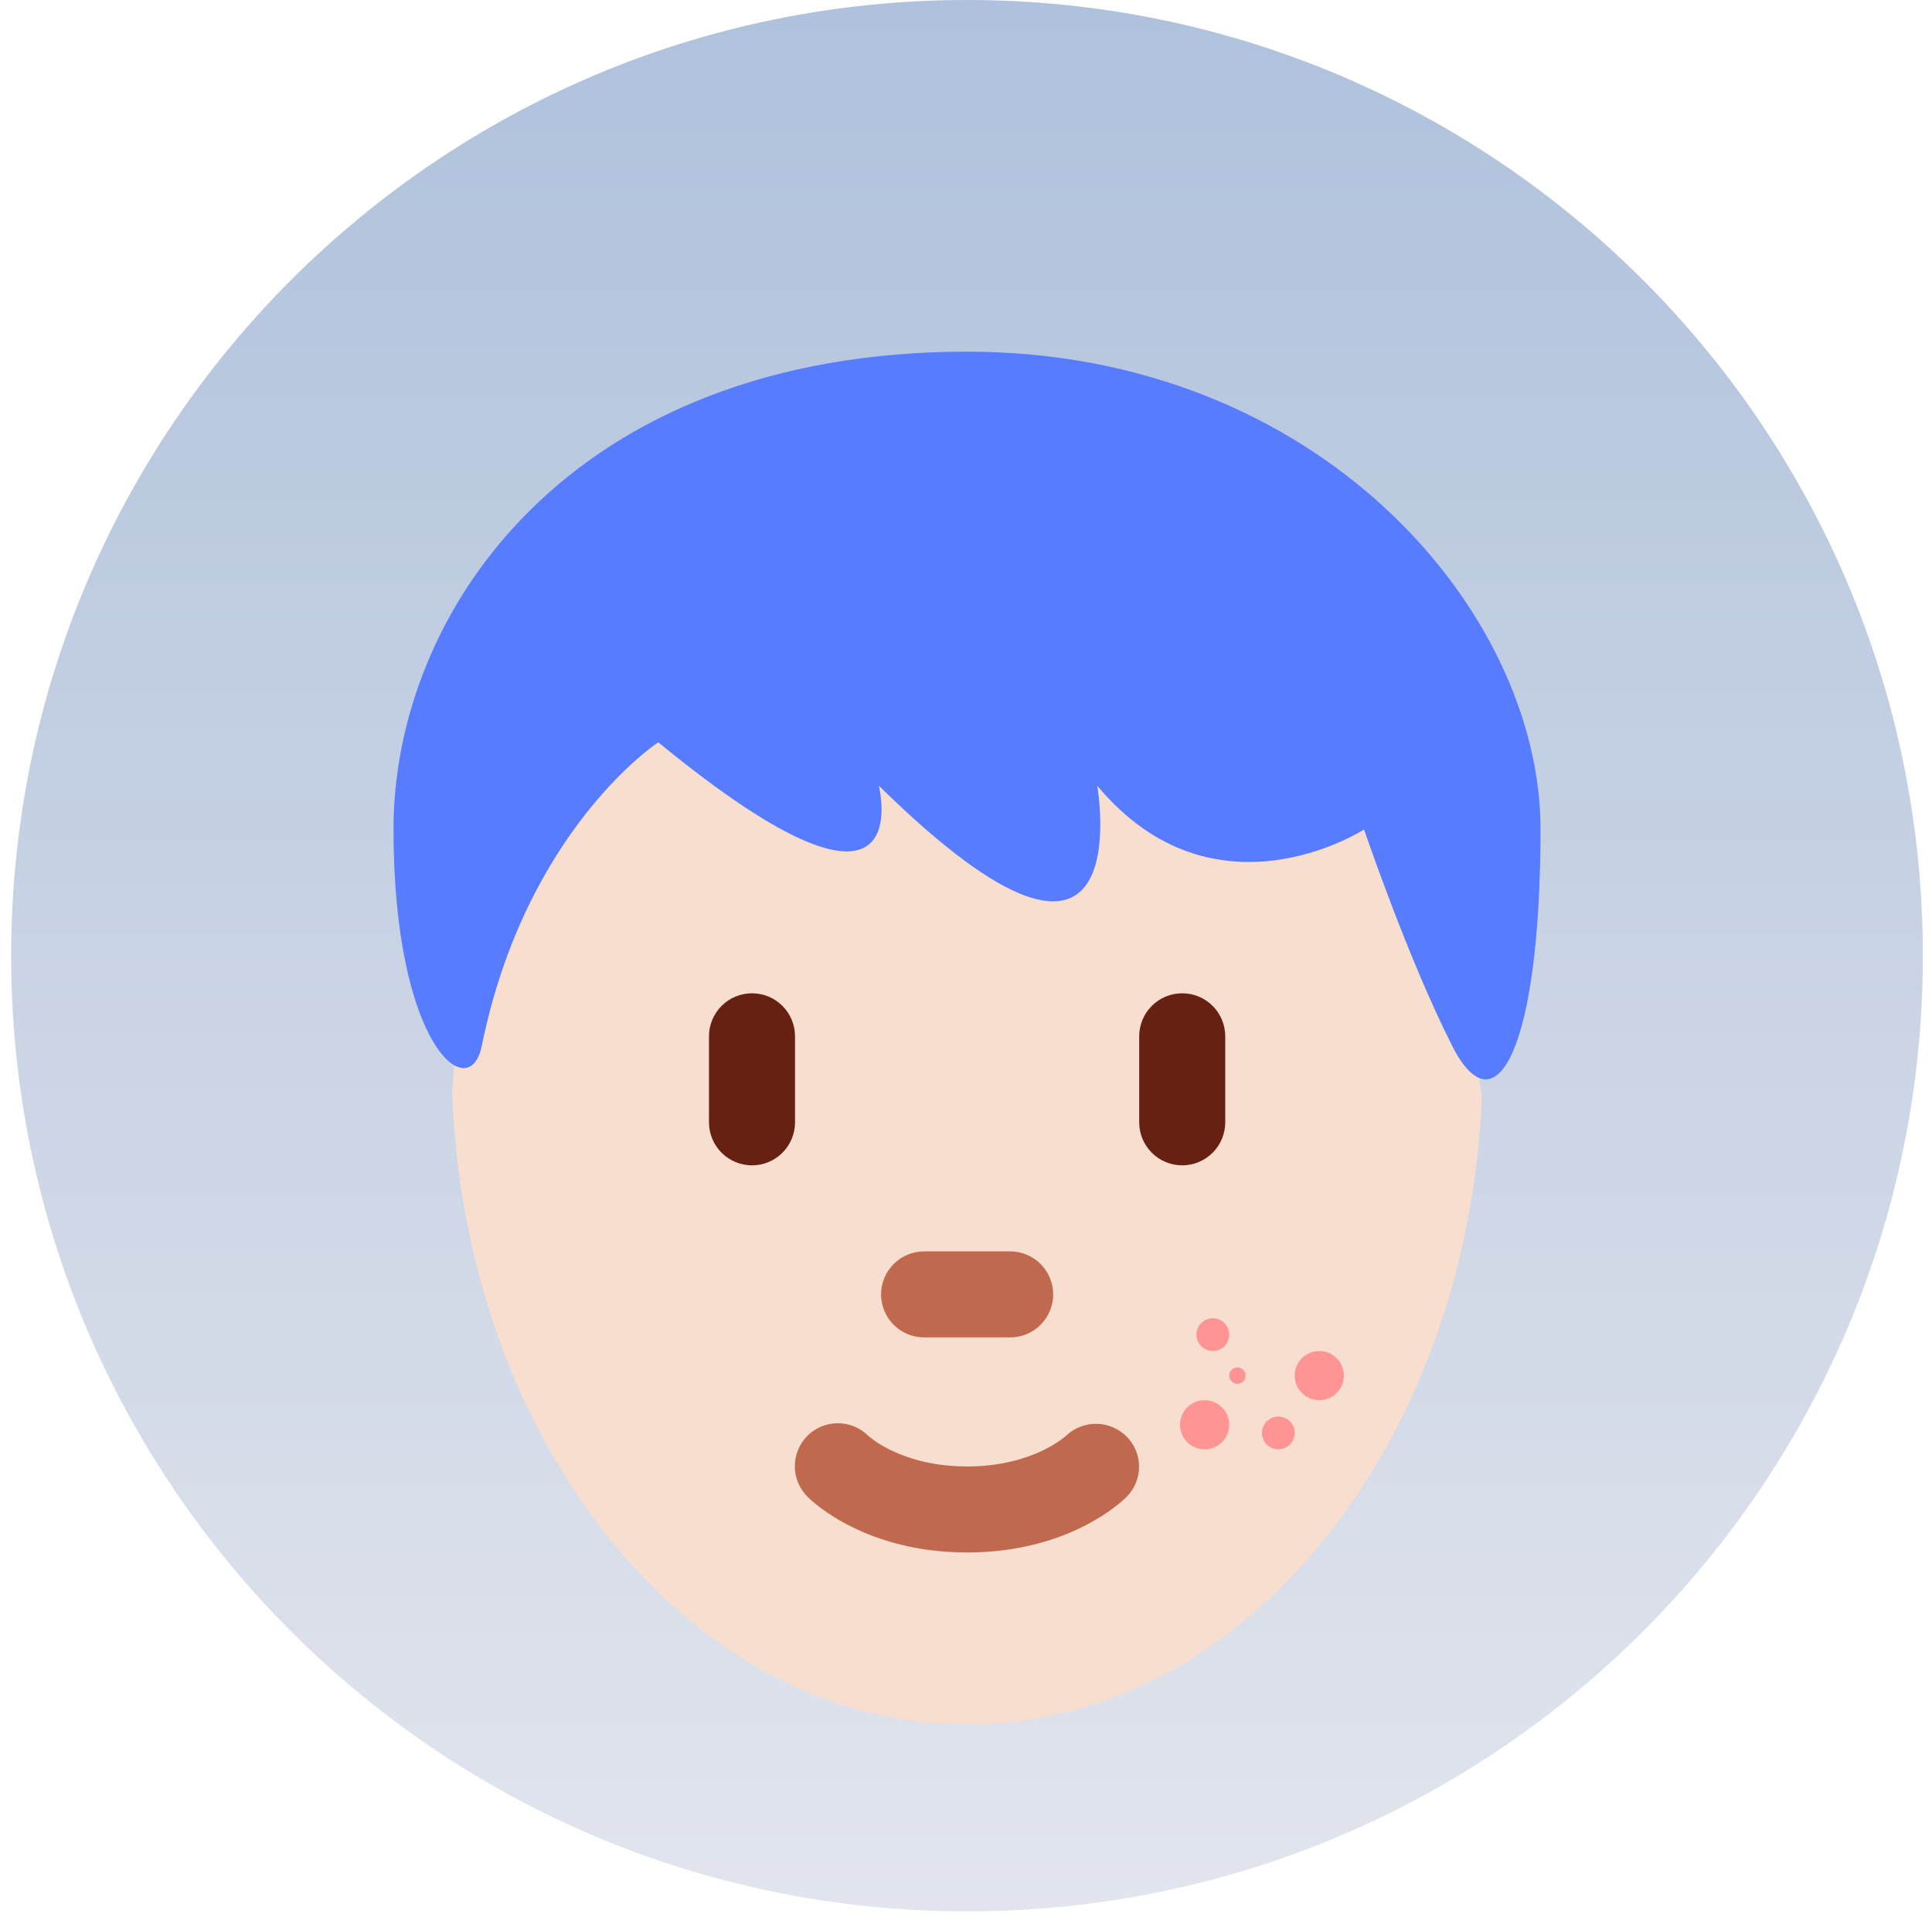
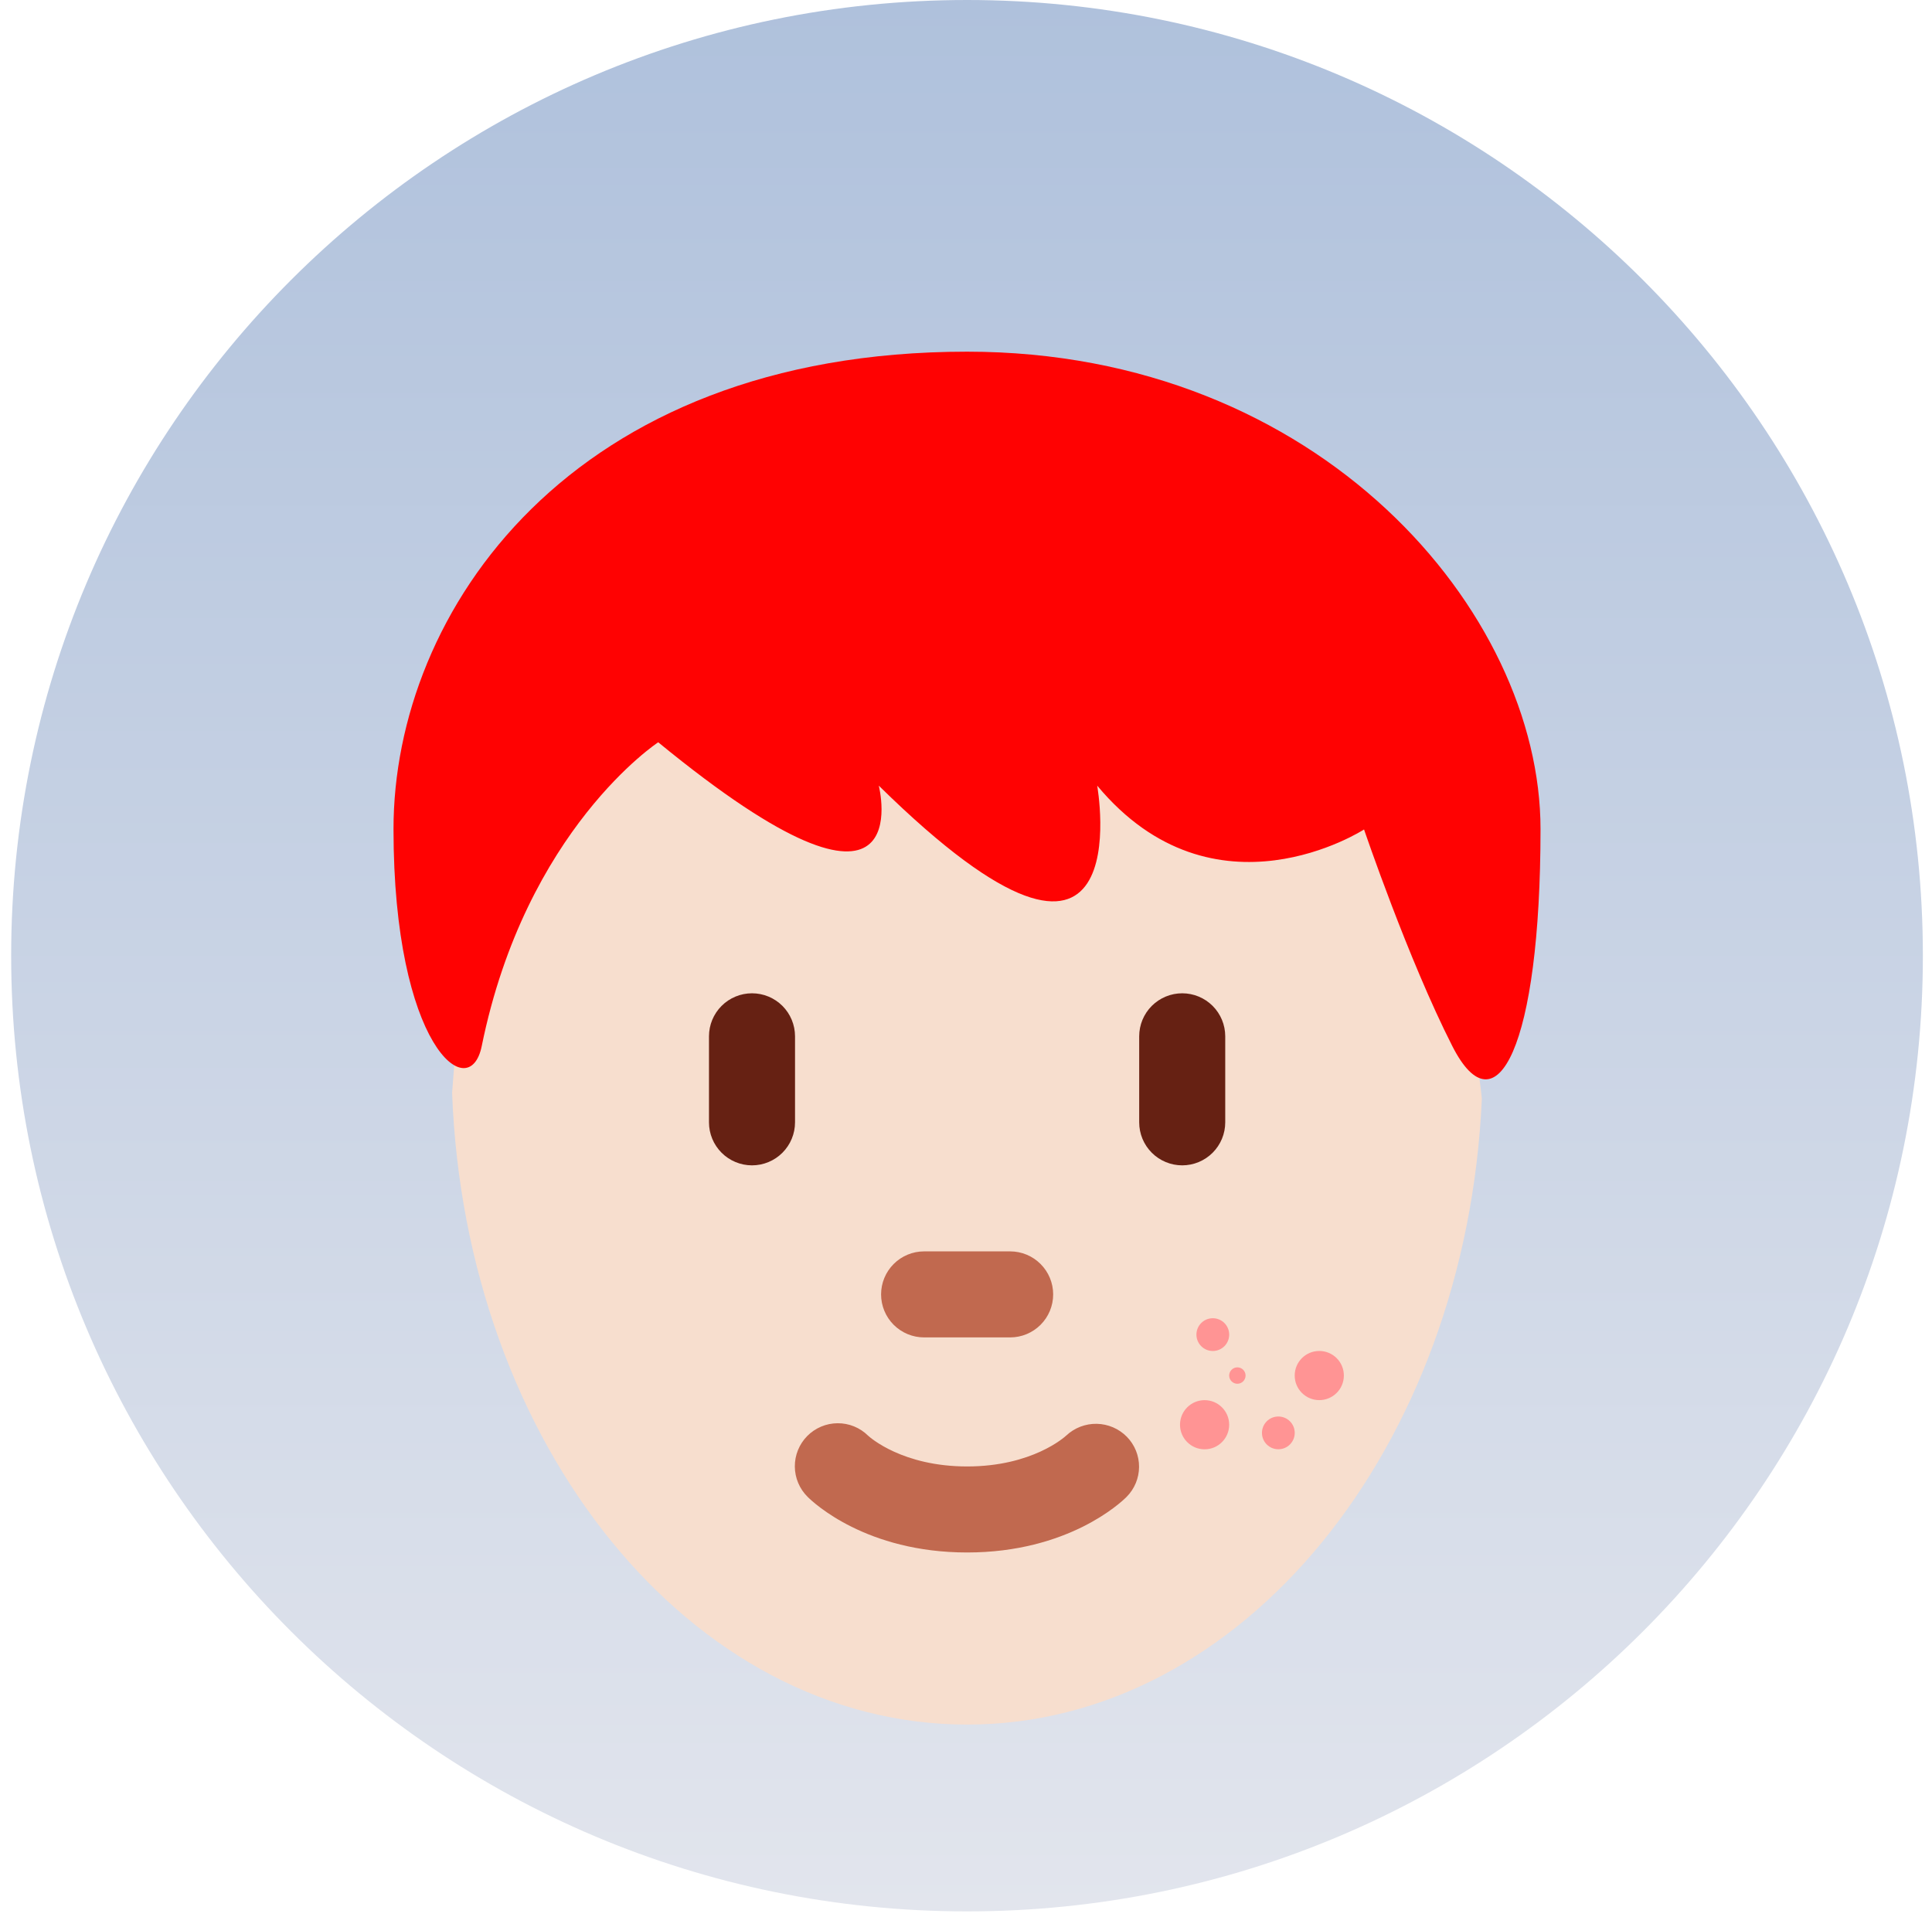
<svg xmlns="http://www.w3.org/2000/svg" width="127" height="126" viewBox="0 0 127 126" fill="none">
-   <circle cx="63.567" cy="62.833" r="62.833" fill="url(#paint0_linear_4741_2341)" />
-   <path d="M78.727 46.326C67.415 46.326 42.948 43.385 42.948 43.385C42.948 43.385 38.056 48.766 35.228 51.594C29.959 56.863 30.417 63.531 29.719 71.848C30.587 94.964 45.386 113.382 63.572 113.382C81.654 113.382 96.394 95.17 97.409 72.233C96.413 61.967 89.502 46.326 78.727 46.326Z" fill="#F7DECE" />
+   <circle cx="63.567" cy="62.833" r="62.833" fill="url(#paint0_linear_1_73)" />
+   <path d="M78.727 46.328C67.415 46.328 42.948 43.387 42.948 43.387C42.948 43.387 38.056 48.768 35.228 51.596C29.959 56.865 30.417 63.533 29.719 71.85C30.587 94.966 45.386 113.384 63.572 113.384C81.654 113.384 96.394 95.172 97.409 72.235C96.413 61.969 89.502 46.328 78.727 46.328Z" fill="#F7DECE" />
  <path d="M63.574 102.069C56.936 102.069 53.464 98.789 53.09 98.413C52.556 97.886 52.253 97.169 52.248 96.419C52.243 95.669 52.536 94.948 53.062 94.414C53.589 93.88 54.306 93.577 55.056 93.572C55.806 93.566 56.527 93.859 57.061 94.386C57.205 94.519 59.34 96.413 63.574 96.413C67.869 96.413 70.002 94.462 70.092 94.38C70.635 93.871 71.356 93.595 72.1 93.61C72.844 93.626 73.552 93.931 74.074 94.462C74.591 94.99 74.88 95.701 74.876 96.441C74.873 97.18 74.579 97.889 74.057 98.413C73.684 98.789 70.211 102.069 63.574 102.069ZM66.402 87.929H60.746C59.996 87.929 59.276 87.631 58.746 87.101C58.216 86.571 57.918 85.851 57.918 85.101C57.918 84.351 58.216 83.632 58.746 83.102C59.276 82.571 59.996 82.273 60.746 82.273H66.402C67.152 82.273 67.871 82.571 68.401 83.102C68.932 83.632 69.23 84.351 69.23 85.101C69.23 85.851 68.932 86.571 68.401 87.101C67.871 87.631 67.152 87.929 66.402 87.929Z" fill="#C1694F" />
  <path d="M49.433 76.617C48.683 76.617 47.964 76.319 47.434 75.788C46.903 75.258 46.605 74.539 46.605 73.789V68.133C46.605 67.383 46.903 66.663 47.434 66.133C47.964 65.603 48.683 65.305 49.433 65.305C50.183 65.305 50.903 65.603 51.433 66.133C51.963 66.663 52.261 67.383 52.261 68.133V73.789C52.261 74.539 51.963 75.258 51.433 75.788C50.903 76.319 50.183 76.617 49.433 76.617ZM77.713 76.617C76.963 76.617 76.244 76.319 75.713 75.788C75.183 75.258 74.885 74.539 74.885 73.789V68.133C74.885 67.383 75.183 66.663 75.713 66.133C76.244 65.603 76.963 65.305 77.713 65.305C78.463 65.305 79.182 65.603 79.713 66.133C80.243 66.663 80.541 67.383 80.541 68.133V73.789C80.541 74.539 80.243 75.258 79.713 75.788C79.182 76.319 78.463 76.617 77.713 76.617Z" fill="#662113" />
-   <path d="M63.567 23.121C86.77 23.121 101.266 40.242 101.266 54.509C101.266 68.773 98.365 74.485 95.466 68.773C92.564 63.069 89.666 54.534 89.666 54.534C89.666 54.534 79.83 60.905 72.124 51.652C72.124 51.652 75.17 68.773 57.767 51.652C57.767 51.652 60.668 63.069 43.268 48.802C43.268 48.802 34.566 54.509 31.667 68.773C30.864 72.735 25.867 68.773 25.867 54.509C25.864 40.242 37.465 23.121 63.567 23.121Z" fill="#577CFF" />
-   <circle cx="79.724" cy="87.747" r="1.077" fill="#FF9494" />
-   <circle cx="81.339" cy="90.441" r="0.539" fill="#FF9494" />
-   <circle cx="79.184" cy="93.672" r="1.616" fill="#FF9494" />
-   <circle cx="84.032" cy="94.21" r="1.077" fill="#FF9494" />
-   <circle cx="86.723" cy="90.44" r="1.616" fill="#FF9494" />
+   <path d="M63.567 23.121C86.77 23.121 101.266 40.242 101.266 54.509C101.266 68.773 98.365 74.485 95.466 68.773C92.564 63.069 89.666 54.534 89.666 54.534C89.666 54.534 79.83 60.905 72.124 51.652C72.124 51.652 75.17 68.773 57.767 51.652C57.767 51.652 60.668 63.069 43.268 48.802C43.268 48.802 34.566 54.509 31.667 68.773C30.864 72.735 25.867 68.773 25.867 54.509C25.864 40.242 37.465 23.121 63.567 23.121Z" fill="#FF0202" />
+   <circle cx="79.724" cy="87.745" r="1.077" fill="#FF9494" />
+   <circle cx="81.339" cy="90.437" r="0.539" fill="#FF9494" />
+   <circle cx="79.184" cy="93.67" r="1.616" fill="#FF9494" />
+   <circle cx="84.032" cy="94.206" r="1.077" fill="#FF9494" />
+   <circle cx="86.723" cy="90.436" r="1.616" fill="#FF9494" />
  <defs>
-     <linearGradient id="paint0_linear_4741_2341" x1="63.567" y1="0" x2="63.567" y2="125.665" gradientUnits="userSpaceOnUse">
+     <linearGradient id="paint0_linear_1_73" x1="63.567" y1="0" x2="63.567" y2="125.665" gradientUnits="userSpaceOnUse">
      <stop stop-color="#AFC1DC" />
      <stop offset="1" stop-color="#E2E5ED" />
    </linearGradient>
  </defs>
</svg>
